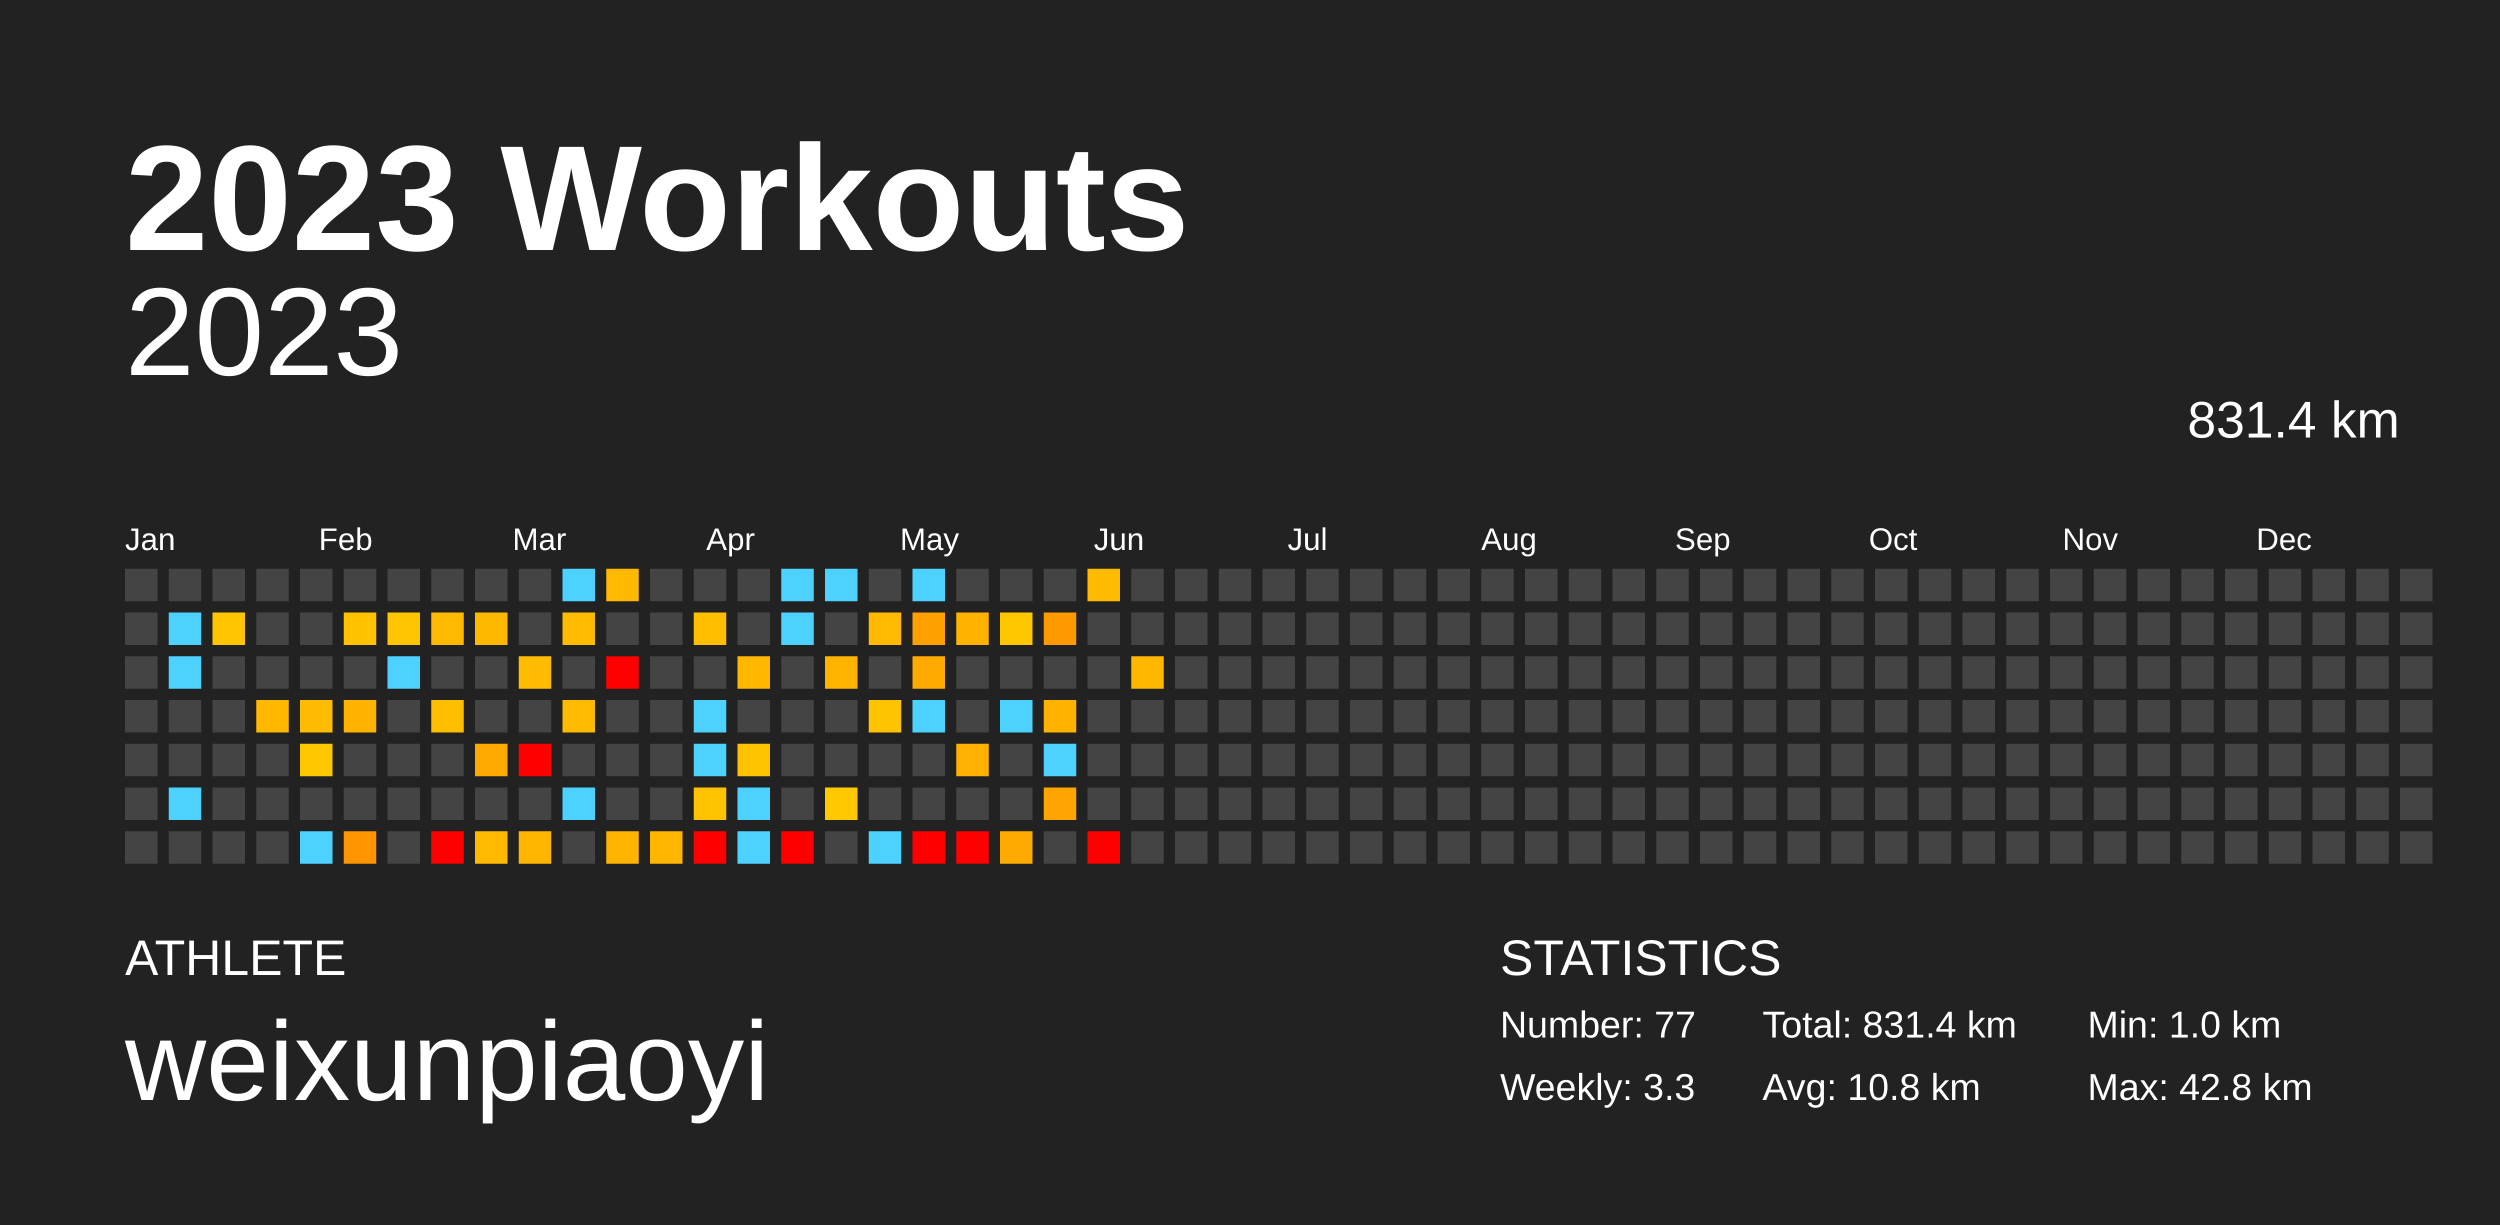
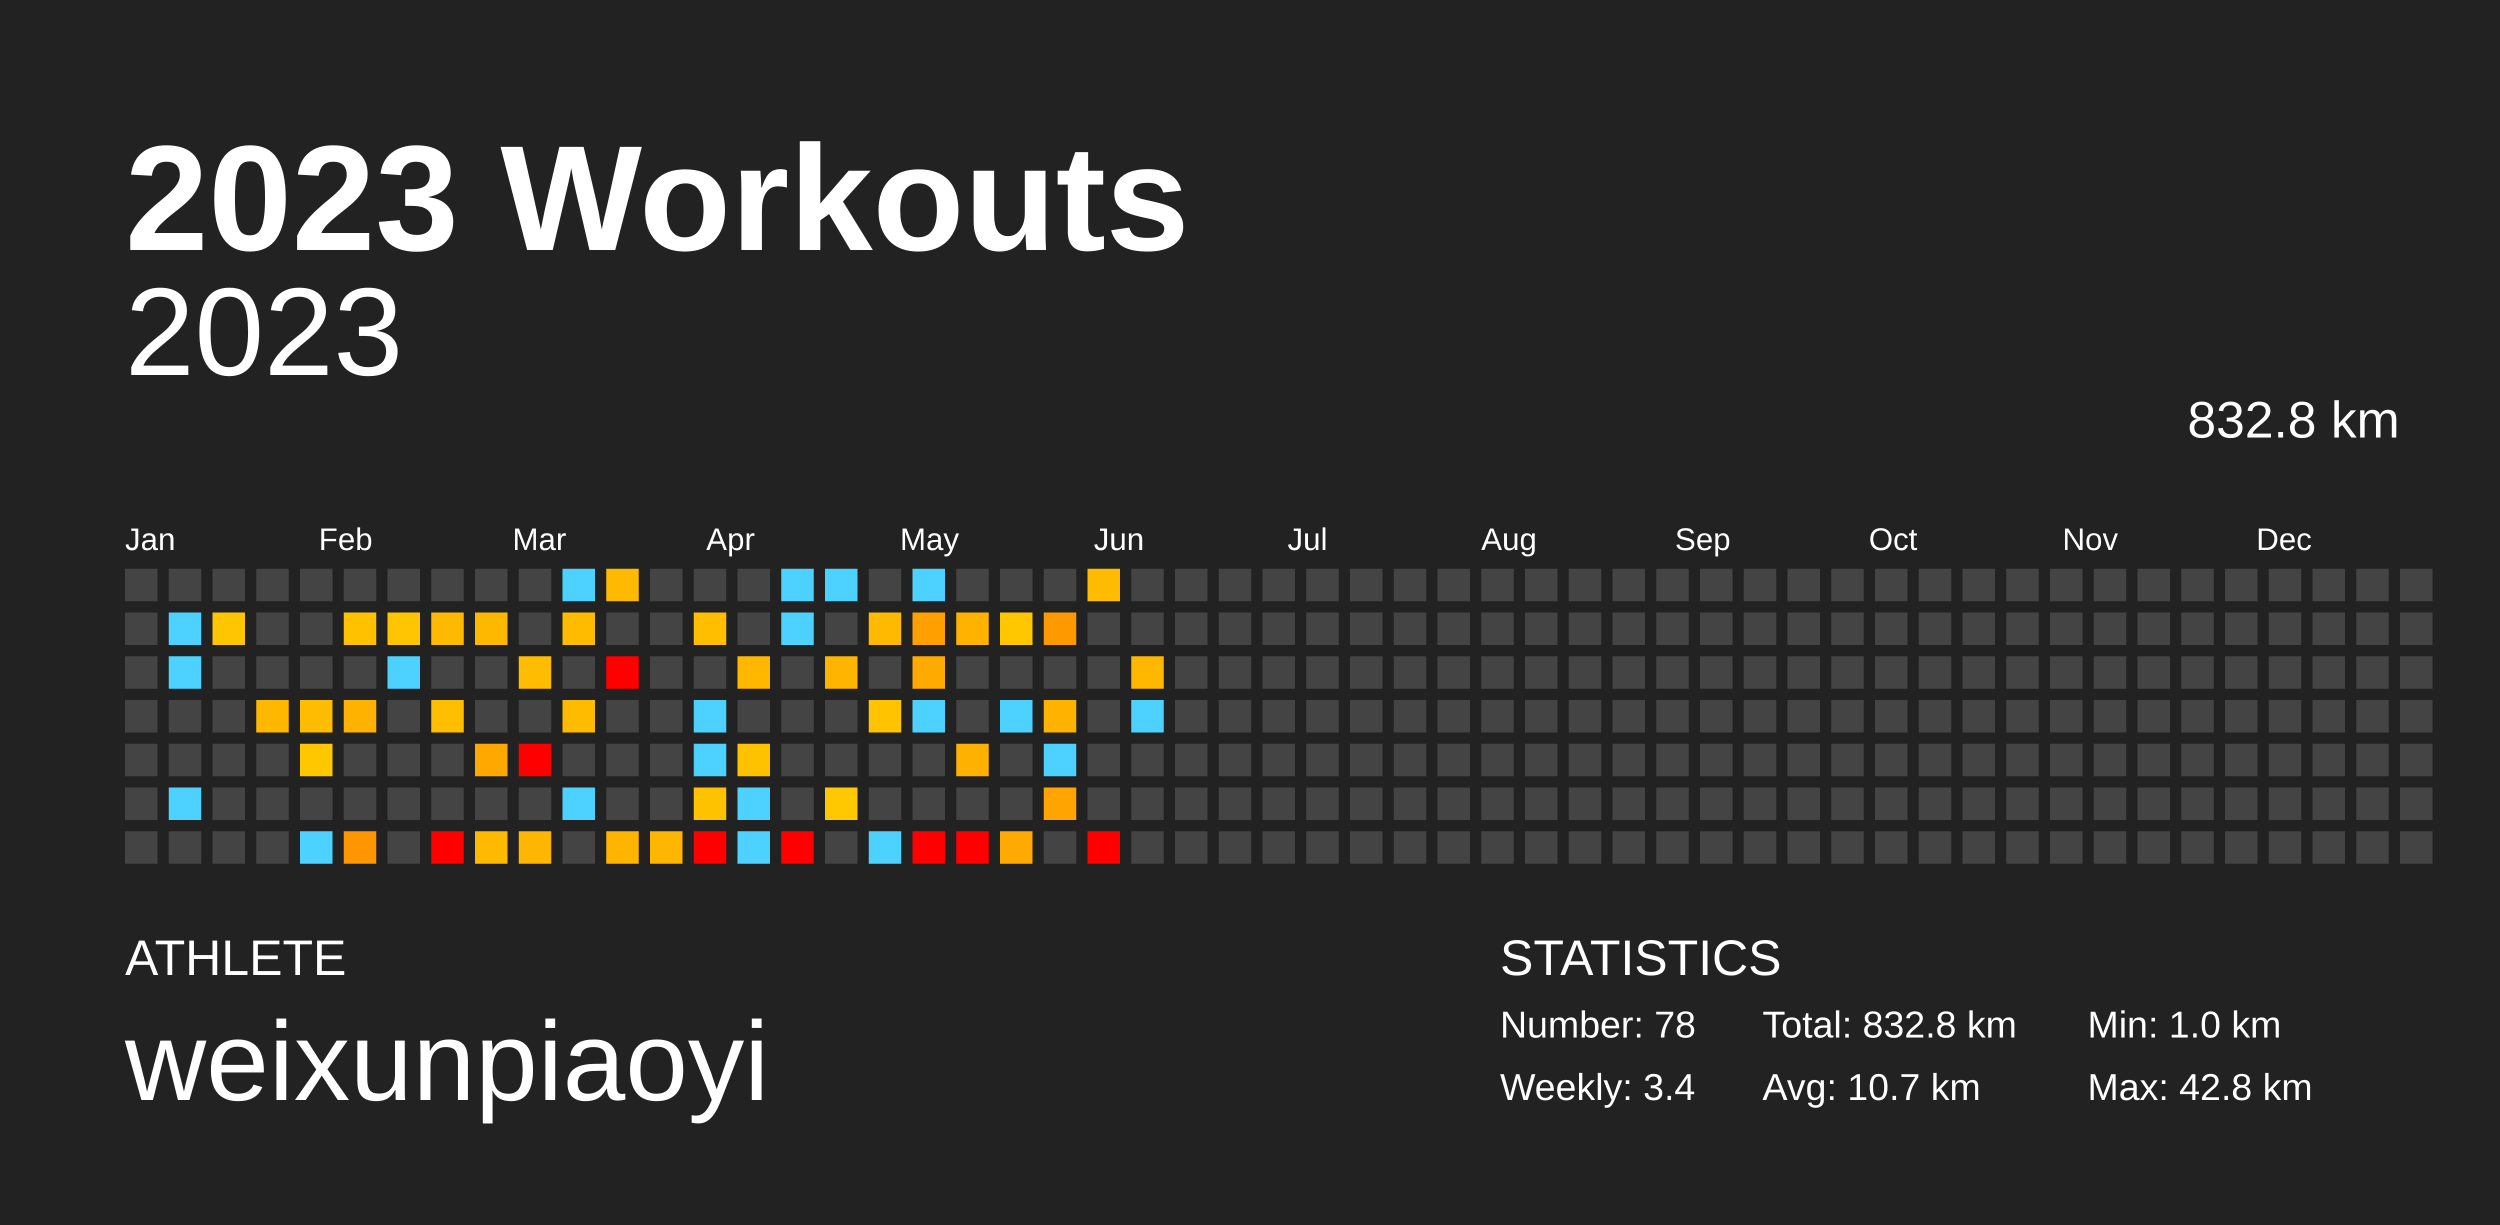
<svg xmlns="http://www.w3.org/2000/svg" baseProfile="full" height="98mm" version="1.1" viewBox="0,0,200,98" width="200mm">
  <defs />
  <rect fill="#222222" height="98" width="200" x="0" y="0" />
  <text fill="#FFFFFF" style="font-size:12px; font-family:Arial; font-weight:bold;" x="10" y="20">2023 Workouts</text>
  <text fill="#FFFFFF" style="font-size:4px; font-family:Arial" x="10" y="78">ATHLETE</text>
  <text fill="#FFFFFF" style="font-size:9px; font-family:Arial" x="10" y="88">weixunpiaoyi</text>
  <text fill="#FFFFFF" style="font-size:4px; font-family:Arial" x="120" y="78">STATISTICS</text>
-   <text fill="#FFFFFF" style="font-size:3px; font-family:Arial" x="120" y="83">Number: 77</text>
-   <text fill="#FFFFFF" style="font-size:3px; font-family:Arial" x="120" y="88">Weekly: 3.3</text>
-   <text fill="#FFFFFF" style="font-size:3px; font-family:Arial" x="141" y="83">Total: 831.4 km</text>
-   <text fill="#FFFFFF" style="font-size:3px; font-family:Arial" x="141" y="88">Avg: 10.8 km</text>
+   <text fill="#FFFFFF" style="font-size:3px; font-family:Arial" x="120" y="83">Number: 78</text>
+   <text fill="#FFFFFF" style="font-size:3px; font-family:Arial" x="120" y="88">Weekly: 3.4</text>
+   <text fill="#FFFFFF" style="font-size:3px; font-family:Arial" x="141" y="83">Total: 832.8 km</text>
+   <text fill="#FFFFFF" style="font-size:3px; font-family:Arial" x="141" y="88">Avg: 10.7 km</text>
  <text fill="#FFFFFF" style="font-size:3px; font-family:Arial" x="167" y="83">Min: 1.0 km</text>
  <text fill="#FFFFFF" style="font-size:3px; font-family:Arial" x="167" y="88">Max: 42.8 km</text>
  <text alignment-baseline="hanging" fill="#FFFFFF" style="font-size:10.0px; font-family:Arial;" x="10" y="30">2023</text>
-   <text alignment-baseline="hanging" fill="#FFFFFF" style="font-size:4.125px; font-family:Arial;" x="175" y="35">831.4 km</text>
+   <text alignment-baseline="hanging" fill="#FFFFFF" style="font-size:4.125px; font-family:Arial;" x="175" y="35">832.8 km</text>
  <text fill="#FFFFFF" style="font-size:2.5px; font-family:Arial" x="10.0" y="44">Jan</text>
  <text fill="#FFFFFF" style="font-size:2.5px; font-family:Arial" x="25.5" y="44">Feb</text>
  <text fill="#FFFFFF" style="font-size:2.5px; font-family:Arial" x="41.0" y="44">Mar</text>
  <text fill="#FFFFFF" style="font-size:2.5px; font-family:Arial" x="56.5" y="44">Apr</text>
  <text fill="#FFFFFF" style="font-size:2.5px; font-family:Arial" x="72.0" y="44">May</text>
  <text fill="#FFFFFF" style="font-size:2.5px; font-family:Arial" x="87.5" y="44">Jun</text>
  <text fill="#FFFFFF" style="font-size:2.5px; font-family:Arial" x="103.0" y="44">Jul</text>
  <text fill="#FFFFFF" style="font-size:2.5px; font-family:Arial" x="118.5" y="44">Aug</text>
  <text fill="#FFFFFF" style="font-size:2.5px; font-family:Arial" x="134.0" y="44">Sep</text>
  <text fill="#FFFFFF" style="font-size:2.5px; font-family:Arial" x="149.5" y="44">Oct</text>
  <text fill="#FFFFFF" style="font-size:2.5px; font-family:Arial" x="165.0" y="44">Nov</text>
  <text fill="#FFFFFF" style="font-size:2.5px; font-family:Arial" x="180.5" y="44">Dec</text>
  <rect fill="#444444" height="2.6" width="2.6" x="10.0" y="45.5" />
  <rect fill="#444444" height="2.6" width="2.6" x="10.0" y="49.0" />
  <rect fill="#444444" height="2.6" width="2.6" x="10.0" y="52.5" />
  <rect fill="#444444" height="2.6" width="2.6" x="10.0" y="56.0" />
  <rect fill="#444444" height="2.6" width="2.6" x="10.0" y="59.5" />
  <rect fill="#444444" height="2.6" width="2.6" x="10.0" y="63.0" />
  <rect fill="#444444" height="2.6" width="2.6" x="10.0" y="66.5" />
  <rect fill="#444444" height="2.6" width="2.6" x="13.5" y="45.5" />
  <rect fill="#4dd2ff" height="2.6" width="2.6" x="13.5" y="49.0" />
  <rect fill="#4dd2ff" height="2.6" width="2.6" x="13.5" y="52.5" />
  <rect fill="#444444" height="2.6" width="2.6" x="13.5" y="56.0" />
  <rect fill="#444444" height="2.6" width="2.6" x="13.5" y="59.5" />
  <rect fill="#4dd2ff" height="2.6" width="2.6" x="13.5" y="63.0" />
  <rect fill="#444444" height="2.6" width="2.6" x="13.5" y="66.5" />
  <rect fill="#444444" height="2.6" width="2.6" x="17.0" y="45.5" />
  <rect fill="#ffc500" height="2.6" width="2.6" x="17.0" y="49.0" />
  <rect fill="#444444" height="2.6" width="2.6" x="17.0" y="52.5" />
  <rect fill="#444444" height="2.6" width="2.6" x="17.0" y="56.0" />
  <rect fill="#444444" height="2.6" width="2.6" x="17.0" y="59.5" />
  <rect fill="#444444" height="2.6" width="2.6" x="17.0" y="63.0" />
  <rect fill="#444444" height="2.6" width="2.6" x="17.0" y="66.5" />
  <rect fill="#444444" height="2.6" width="2.6" x="20.5" y="45.5" />
  <rect fill="#444444" height="2.6" width="2.6" x="20.5" y="49.0" />
  <rect fill="#444444" height="2.6" width="2.6" x="20.5" y="52.5" />
  <rect fill="#ffb700" height="2.6" width="2.6" x="20.5" y="56.0" />
  <rect fill="#444444" height="2.6" width="2.6" x="20.5" y="59.5" />
  <rect fill="#444444" height="2.6" width="2.6" x="20.5" y="63.0" />
  <rect fill="#444444" height="2.6" width="2.6" x="20.5" y="66.5" />
  <rect fill="#444444" height="2.6" width="2.6" x="24.0" y="45.5" />
  <rect fill="#444444" height="2.6" width="2.6" x="24.0" y="49.0" />
  <rect fill="#444444" height="2.6" width="2.6" x="24.0" y="52.5" />
  <rect fill="#ffbc00" height="2.6" width="2.6" x="24.0" y="56.0" />
  <rect fill="#ffc700" height="2.6" width="2.6" x="24.0" y="59.5" />
  <rect fill="#444444" height="2.6" width="2.6" x="24.0" y="63.0" />
  <rect fill="#4dd2ff" height="2.6" width="2.6" x="24.0" y="66.5" />
  <rect fill="#444444" height="2.6" width="2.6" x="27.5" y="45.5" />
  <rect fill="#ffc100" height="2.6" width="2.6" x="27.5" y="49.0" />
  <rect fill="#444444" height="2.6" width="2.6" x="27.5" y="52.5" />
  <rect fill="#ffb200" height="2.6" width="2.6" x="27.5" y="56.0" />
  <rect fill="#444444" height="2.6" width="2.6" x="27.5" y="59.5" />
  <rect fill="#444444" height="2.6" width="2.6" x="27.5" y="63.0" />
  <rect fill="#ff9500" height="2.6" width="2.6" x="27.5" y="66.5" />
  <rect fill="#444444" height="2.6" width="2.6" x="31.0" y="45.5" />
  <rect fill="#ffc500" height="2.6" width="2.6" x="31.0" y="49.0" />
  <rect fill="#4dd2ff" height="2.6" width="2.6" x="31.0" y="52.5" />
  <rect fill="#444444" height="2.6" width="2.6" x="31.0" y="56.0" />
  <rect fill="#444444" height="2.6" width="2.6" x="31.0" y="59.5" />
  <rect fill="#444444" height="2.6" width="2.6" x="31.0" y="63.0" />
  <rect fill="#444444" height="2.6" width="2.6" x="31.0" y="66.5" />
  <rect fill="#444444" height="2.6" width="2.6" x="34.5" y="45.5" />
  <rect fill="#ffba00" height="2.6" width="2.6" x="34.5" y="49.0" />
  <rect fill="#444444" height="2.6" width="2.6" x="34.5" y="52.5" />
  <rect fill="#ffbf00" height="2.6" width="2.6" x="34.5" y="56.0" />
  <rect fill="#444444" height="2.6" width="2.6" x="34.5" y="59.5" />
  <rect fill="#444444" height="2.6" width="2.6" x="34.5" y="63.0" />
  <rect fill="red" height="2.6" width="2.6" x="34.5" y="66.5" />
  <rect fill="#444444" height="2.6" width="2.6" x="38.0" y="45.5" />
  <rect fill="#ffb800" height="2.6" width="2.6" x="38.0" y="49.0" />
  <rect fill="#444444" height="2.6" width="2.6" x="38.0" y="52.5" />
  <rect fill="#444444" height="2.6" width="2.6" x="38.0" y="56.0" />
  <rect fill="#ffa900" height="2.6" width="2.6" x="38.0" y="59.5" />
  <rect fill="#444444" height="2.6" width="2.6" x="38.0" y="63.0" />
  <rect fill="#ffba00" height="2.6" width="2.6" x="38.0" y="66.5" />
  <rect fill="#444444" height="2.6" width="2.6" x="41.5" y="45.5" />
  <rect fill="#444444" height="2.6" width="2.6" x="41.5" y="49.0" />
  <rect fill="#ffbc00" height="2.6" width="2.6" x="41.5" y="52.5" />
  <rect fill="#444444" height="2.6" width="2.6" x="41.5" y="56.0" />
  <rect fill="red" height="2.6" width="2.6" x="41.5" y="59.5" />
  <rect fill="#444444" height="2.6" width="2.6" x="41.5" y="63.0" />
  <rect fill="#ffb600" height="2.6" width="2.6" x="41.5" y="66.5" />
  <rect fill="#4dd2ff" height="2.6" width="2.6" x="45.0" y="45.5" />
  <rect fill="#ffbb00" height="2.6" width="2.6" x="45.0" y="49.0" />
  <rect fill="#444444" height="2.6" width="2.6" x="45.0" y="52.5" />
  <rect fill="#ffbb00" height="2.6" width="2.6" x="45.0" y="56.0" />
  <rect fill="#444444" height="2.6" width="2.6" x="45.0" y="59.5" />
  <rect fill="#4dd2ff" height="2.6" width="2.6" x="45.0" y="63.0" />
  <rect fill="#444444" height="2.6" width="2.6" x="45.0" y="66.5" />
  <rect fill="#ffb900" height="2.6" width="2.6" x="48.5" y="45.5" />
  <rect fill="#444444" height="2.6" width="2.6" x="48.5" y="49.0" />
  <rect fill="red" height="2.6" width="2.6" x="48.5" y="52.5" />
  <rect fill="#444444" height="2.6" width="2.6" x="48.5" y="56.0" />
  <rect fill="#444444" height="2.6" width="2.6" x="48.5" y="59.5" />
  <rect fill="#444444" height="2.6" width="2.6" x="48.5" y="63.0" />
  <rect fill="#ffb500" height="2.6" width="2.6" x="48.5" y="66.5" />
  <rect fill="#444444" height="2.6" width="2.6" x="52.0" y="45.5" />
  <rect fill="#444444" height="2.6" width="2.6" x="52.0" y="49.0" />
  <rect fill="#444444" height="2.6" width="2.6" x="52.0" y="52.5" />
  <rect fill="#444444" height="2.6" width="2.6" x="52.0" y="56.0" />
  <rect fill="#444444" height="2.6" width="2.6" x="52.0" y="59.5" />
  <rect fill="#444444" height="2.6" width="2.6" x="52.0" y="63.0" />
  <rect fill="#ffb600" height="2.6" width="2.6" x="52.0" y="66.5" />
  <rect fill="#444444" height="2.6" width="2.6" x="55.5" y="45.5" />
  <rect fill="#ffbe00" height="2.6" width="2.6" x="55.5" y="49.0" />
  <rect fill="#444444" height="2.6" width="2.6" x="55.5" y="52.5" />
  <rect fill="#4dd2ff" height="2.6" width="2.6" x="55.5" y="56.0" />
  <rect fill="#4dd2ff" height="2.6" width="2.6" x="55.5" y="59.5" />
  <rect fill="#ffc200" height="2.6" width="2.6" x="55.5" y="63.0" />
  <rect fill="red" height="2.6" width="2.6" x="55.5" y="66.5" />
  <rect fill="#444444" height="2.6" width="2.6" x="59.0" y="45.5" />
  <rect fill="#444444" height="2.6" width="2.6" x="59.0" y="49.0" />
  <rect fill="#ffb700" height="2.6" width="2.6" x="59.0" y="52.5" />
  <rect fill="#444444" height="2.6" width="2.6" x="59.0" y="56.0" />
  <rect fill="#ffc200" height="2.6" width="2.6" x="59.0" y="59.5" />
  <rect fill="#4dd2ff" height="2.6" width="2.6" x="59.0" y="63.0" />
  <rect fill="#4dd2ff" height="2.6" width="2.6" x="59.0" y="66.5" />
  <rect fill="#4dd2ff" height="2.6" width="2.6" x="62.5" y="45.5" />
  <rect fill="#4dd2ff" height="2.6" width="2.6" x="62.5" y="49.0" />
  <rect fill="#444444" height="2.6" width="2.6" x="62.5" y="52.5" />
  <rect fill="#444444" height="2.6" width="2.6" x="62.5" y="56.0" />
  <rect fill="#444444" height="2.6" width="2.6" x="62.5" y="59.5" />
  <rect fill="#444444" height="2.6" width="2.6" x="62.5" y="63.0" />
  <rect fill="red" height="2.6" width="2.6" x="62.5" y="66.5" />
  <rect fill="#4dd2ff" height="2.6" width="2.6" x="66.0" y="45.5" />
  <rect fill="#444444" height="2.6" width="2.6" x="66.0" y="49.0" />
  <rect fill="#ffb500" height="2.6" width="2.6" x="66.0" y="52.5" />
  <rect fill="#444444" height="2.6" width="2.6" x="66.0" y="56.0" />
  <rect fill="#444444" height="2.6" width="2.6" x="66.0" y="59.5" />
  <rect fill="#ffc800" height="2.6" width="2.6" x="66.0" y="63.0" />
  <rect fill="#444444" height="2.6" width="2.6" x="66.0" y="66.5" />
  <rect fill="#444444" height="2.6" width="2.6" x="69.5" y="45.5" />
  <rect fill="#ffb900" height="2.6" width="2.6" x="69.5" y="49.0" />
  <rect fill="#444444" height="2.6" width="2.6" x="69.5" y="52.5" />
  <rect fill="#ffc300" height="2.6" width="2.6" x="69.5" y="56.0" />
  <rect fill="#444444" height="2.6" width="2.6" x="69.5" y="59.5" />
  <rect fill="#444444" height="2.6" width="2.6" x="69.5" y="63.0" />
  <rect fill="#4dd2ff" height="2.6" width="2.6" x="69.5" y="66.5" />
  <rect fill="#4dd2ff" height="2.6" width="2.6" x="73.0" y="45.5" />
  <rect fill="#ffa000" height="2.6" width="2.6" x="73.0" y="49.0" />
  <rect fill="#ffaa00" height="2.6" width="2.6" x="73.0" y="52.5" />
  <rect fill="#4dd2ff" height="2.6" width="2.6" x="73.0" y="56.0" />
  <rect fill="#444444" height="2.6" width="2.6" x="73.0" y="59.5" />
  <rect fill="#444444" height="2.6" width="2.6" x="73.0" y="63.0" />
  <rect fill="red" height="2.6" width="2.6" x="73.0" y="66.5" />
  <rect fill="#444444" height="2.6" width="2.6" x="76.5" y="45.5" />
  <rect fill="#ffb200" height="2.6" width="2.6" x="76.5" y="49.0" />
  <rect fill="#444444" height="2.6" width="2.6" x="76.5" y="52.5" />
  <rect fill="#444444" height="2.6" width="2.6" x="76.5" y="56.0" />
  <rect fill="#ffb100" height="2.6" width="2.6" x="76.5" y="59.5" />
  <rect fill="#444444" height="2.6" width="2.6" x="76.5" y="63.0" />
  <rect fill="red" height="2.6" width="2.6" x="76.5" y="66.5" />
  <rect fill="#444444" height="2.6" width="2.6" x="80.0" y="45.5" />
  <rect fill="#ffc700" height="2.6" width="2.6" x="80.0" y="49.0" />
  <rect fill="#444444" height="2.6" width="2.6" x="80.0" y="52.5" />
  <rect fill="#4dd2ff" height="2.6" width="2.6" x="80.0" y="56.0" />
  <rect fill="#444444" height="2.6" width="2.6" x="80.0" y="59.5" />
  <rect fill="#444444" height="2.6" width="2.6" x="80.0" y="63.0" />
  <rect fill="#ffaa00" height="2.6" width="2.6" x="80.0" y="66.5" />
  <rect fill="#444444" height="2.6" width="2.6" x="83.5" y="45.5" />
  <rect fill="#ff9900" height="2.6" width="2.6" x="83.5" y="49.0" />
  <rect fill="#444444" height="2.6" width="2.6" x="83.5" y="52.5" />
  <rect fill="#ffb200" height="2.6" width="2.6" x="83.5" y="56.0" />
  <rect fill="#4dd2ff" height="2.6" width="2.6" x="83.5" y="59.5" />
  <rect fill="#ffa400" height="2.6" width="2.6" x="83.5" y="63.0" />
  <rect fill="#444444" height="2.6" width="2.6" x="83.5" y="66.5" />
  <rect fill="#ffbb00" height="2.6" width="2.6" x="87.0" y="45.5" />
  <rect fill="#444444" height="2.6" width="2.6" x="87.0" y="49.0" />
  <rect fill="#444444" height="2.6" width="2.6" x="87.0" y="52.5" />
  <rect fill="#444444" height="2.6" width="2.6" x="87.0" y="56.0" />
  <rect fill="#444444" height="2.6" width="2.6" x="87.0" y="59.5" />
  <rect fill="#444444" height="2.6" width="2.6" x="87.0" y="63.0" />
  <rect fill="red" height="2.6" width="2.6" x="87.0" y="66.5" />
  <rect fill="#444444" height="2.6" width="2.6" x="90.5" y="45.5" />
  <rect fill="#444444" height="2.6" width="2.6" x="90.5" y="49.0" />
  <rect fill="#ffb700" height="2.6" width="2.6" x="90.5" y="52.5" />
-   <rect fill="#444444" height="2.6" width="2.6" x="90.5" y="56.0" />
+   <rect fill="#4dd2ff" height="2.6" width="2.6" x="90.5" y="56.0" />
  <rect fill="#444444" height="2.6" width="2.6" x="90.5" y="59.5" />
  <rect fill="#444444" height="2.6" width="2.6" x="90.5" y="63.0" />
  <rect fill="#444444" height="2.6" width="2.6" x="90.5" y="66.5" />
  <rect fill="#444444" height="2.6" width="2.6" x="94.0" y="45.5" />
  <rect fill="#444444" height="2.6" width="2.6" x="94.0" y="49.0" />
  <rect fill="#444444" height="2.6" width="2.6" x="94.0" y="52.5" />
  <rect fill="#444444" height="2.6" width="2.6" x="94.0" y="56.0" />
  <rect fill="#444444" height="2.6" width="2.6" x="94.0" y="59.5" />
  <rect fill="#444444" height="2.6" width="2.6" x="94.0" y="63.0" />
  <rect fill="#444444" height="2.6" width="2.6" x="94.0" y="66.5" />
  <rect fill="#444444" height="2.6" width="2.6" x="97.5" y="45.5" />
  <rect fill="#444444" height="2.6" width="2.6" x="97.5" y="49.0" />
  <rect fill="#444444" height="2.6" width="2.6" x="97.5" y="52.5" />
  <rect fill="#444444" height="2.6" width="2.6" x="97.5" y="56.0" />
  <rect fill="#444444" height="2.6" width="2.6" x="97.5" y="59.5" />
  <rect fill="#444444" height="2.6" width="2.6" x="97.5" y="63.0" />
  <rect fill="#444444" height="2.6" width="2.6" x="97.5" y="66.5" />
  <rect fill="#444444" height="2.6" width="2.6" x="101.0" y="45.5" />
  <rect fill="#444444" height="2.6" width="2.6" x="101.0" y="49.0" />
  <rect fill="#444444" height="2.6" width="2.6" x="101.0" y="52.5" />
  <rect fill="#444444" height="2.6" width="2.6" x="101.0" y="56.0" />
  <rect fill="#444444" height="2.6" width="2.6" x="101.0" y="59.5" />
  <rect fill="#444444" height="2.6" width="2.6" x="101.0" y="63.0" />
  <rect fill="#444444" height="2.6" width="2.6" x="101.0" y="66.5" />
  <rect fill="#444444" height="2.6" width="2.6" x="104.5" y="45.5" />
  <rect fill="#444444" height="2.6" width="2.6" x="104.5" y="49.0" />
  <rect fill="#444444" height="2.6" width="2.6" x="104.5" y="52.5" />
  <rect fill="#444444" height="2.6" width="2.6" x="104.5" y="56.0" />
  <rect fill="#444444" height="2.6" width="2.6" x="104.5" y="59.5" />
  <rect fill="#444444" height="2.6" width="2.6" x="104.5" y="63.0" />
  <rect fill="#444444" height="2.6" width="2.6" x="104.5" y="66.5" />
  <rect fill="#444444" height="2.6" width="2.6" x="108.0" y="45.5" />
  <rect fill="#444444" height="2.6" width="2.6" x="108.0" y="49.0" />
  <rect fill="#444444" height="2.6" width="2.6" x="108.0" y="52.5" />
  <rect fill="#444444" height="2.6" width="2.6" x="108.0" y="56.0" />
  <rect fill="#444444" height="2.6" width="2.6" x="108.0" y="59.5" />
  <rect fill="#444444" height="2.6" width="2.6" x="108.0" y="63.0" />
  <rect fill="#444444" height="2.6" width="2.6" x="108.0" y="66.5" />
  <rect fill="#444444" height="2.6" width="2.6" x="111.5" y="45.5" />
  <rect fill="#444444" height="2.6" width="2.6" x="111.5" y="49.0" />
  <rect fill="#444444" height="2.6" width="2.6" x="111.5" y="52.5" />
  <rect fill="#444444" height="2.6" width="2.6" x="111.5" y="56.0" />
  <rect fill="#444444" height="2.6" width="2.6" x="111.5" y="59.5" />
  <rect fill="#444444" height="2.6" width="2.6" x="111.5" y="63.0" />
  <rect fill="#444444" height="2.6" width="2.6" x="111.5" y="66.5" />
  <rect fill="#444444" height="2.6" width="2.6" x="115.0" y="45.5" />
  <rect fill="#444444" height="2.6" width="2.6" x="115.0" y="49.0" />
  <rect fill="#444444" height="2.6" width="2.6" x="115.0" y="52.5" />
  <rect fill="#444444" height="2.6" width="2.6" x="115.0" y="56.0" />
  <rect fill="#444444" height="2.6" width="2.6" x="115.0" y="59.5" />
  <rect fill="#444444" height="2.6" width="2.6" x="115.0" y="63.0" />
  <rect fill="#444444" height="2.6" width="2.6" x="115.0" y="66.5" />
  <rect fill="#444444" height="2.6" width="2.6" x="118.5" y="45.5" />
  <rect fill="#444444" height="2.6" width="2.6" x="118.5" y="49.0" />
  <rect fill="#444444" height="2.6" width="2.6" x="118.5" y="52.5" />
  <rect fill="#444444" height="2.6" width="2.6" x="118.5" y="56.0" />
  <rect fill="#444444" height="2.6" width="2.6" x="118.5" y="59.5" />
  <rect fill="#444444" height="2.6" width="2.6" x="118.5" y="63.0" />
  <rect fill="#444444" height="2.6" width="2.6" x="118.5" y="66.5" />
  <rect fill="#444444" height="2.6" width="2.6" x="122.0" y="45.5" />
  <rect fill="#444444" height="2.6" width="2.6" x="122.0" y="49.0" />
  <rect fill="#444444" height="2.6" width="2.6" x="122.0" y="52.5" />
  <rect fill="#444444" height="2.6" width="2.6" x="122.0" y="56.0" />
  <rect fill="#444444" height="2.6" width="2.6" x="122.0" y="59.5" />
  <rect fill="#444444" height="2.6" width="2.6" x="122.0" y="63.0" />
  <rect fill="#444444" height="2.6" width="2.6" x="122.0" y="66.5" />
  <rect fill="#444444" height="2.6" width="2.6" x="125.5" y="45.5" />
  <rect fill="#444444" height="2.6" width="2.6" x="125.5" y="49.0" />
  <rect fill="#444444" height="2.6" width="2.6" x="125.5" y="52.5" />
  <rect fill="#444444" height="2.6" width="2.6" x="125.5" y="56.0" />
  <rect fill="#444444" height="2.6" width="2.6" x="125.5" y="59.5" />
  <rect fill="#444444" height="2.6" width="2.6" x="125.5" y="63.0" />
  <rect fill="#444444" height="2.6" width="2.6" x="125.5" y="66.5" />
  <rect fill="#444444" height="2.6" width="2.6" x="129.0" y="45.5" />
  <rect fill="#444444" height="2.6" width="2.6" x="129.0" y="49.0" />
  <rect fill="#444444" height="2.6" width="2.6" x="129.0" y="52.5" />
  <rect fill="#444444" height="2.6" width="2.6" x="129.0" y="56.0" />
  <rect fill="#444444" height="2.6" width="2.6" x="129.0" y="59.5" />
  <rect fill="#444444" height="2.6" width="2.6" x="129.0" y="63.0" />
  <rect fill="#444444" height="2.6" width="2.6" x="129.0" y="66.5" />
  <rect fill="#444444" height="2.6" width="2.6" x="132.5" y="45.5" />
  <rect fill="#444444" height="2.6" width="2.6" x="132.5" y="49.0" />
  <rect fill="#444444" height="2.6" width="2.6" x="132.5" y="52.5" />
  <rect fill="#444444" height="2.6" width="2.6" x="132.5" y="56.0" />
  <rect fill="#444444" height="2.6" width="2.6" x="132.5" y="59.5" />
  <rect fill="#444444" height="2.6" width="2.6" x="132.5" y="63.0" />
  <rect fill="#444444" height="2.6" width="2.6" x="132.5" y="66.5" />
  <rect fill="#444444" height="2.6" width="2.6" x="136.0" y="45.5" />
  <rect fill="#444444" height="2.6" width="2.6" x="136.0" y="49.0" />
  <rect fill="#444444" height="2.6" width="2.6" x="136.0" y="52.5" />
  <rect fill="#444444" height="2.6" width="2.6" x="136.0" y="56.0" />
  <rect fill="#444444" height="2.6" width="2.6" x="136.0" y="59.5" />
  <rect fill="#444444" height="2.6" width="2.6" x="136.0" y="63.0" />
  <rect fill="#444444" height="2.6" width="2.6" x="136.0" y="66.5" />
  <rect fill="#444444" height="2.6" width="2.6" x="139.5" y="45.5" />
  <rect fill="#444444" height="2.6" width="2.6" x="139.5" y="49.0" />
  <rect fill="#444444" height="2.6" width="2.6" x="139.5" y="52.5" />
  <rect fill="#444444" height="2.6" width="2.6" x="139.5" y="56.0" />
  <rect fill="#444444" height="2.6" width="2.6" x="139.5" y="59.5" />
  <rect fill="#444444" height="2.6" width="2.6" x="139.5" y="63.0" />
  <rect fill="#444444" height="2.6" width="2.6" x="139.5" y="66.5" />
  <rect fill="#444444" height="2.6" width="2.6" x="143.0" y="45.5" />
  <rect fill="#444444" height="2.6" width="2.6" x="143.0" y="49.0" />
  <rect fill="#444444" height="2.6" width="2.6" x="143.0" y="52.5" />
  <rect fill="#444444" height="2.6" width="2.6" x="143.0" y="56.0" />
  <rect fill="#444444" height="2.6" width="2.6" x="143.0" y="59.5" />
  <rect fill="#444444" height="2.6" width="2.6" x="143.0" y="63.0" />
  <rect fill="#444444" height="2.6" width="2.6" x="143.0" y="66.5" />
  <rect fill="#444444" height="2.6" width="2.6" x="146.5" y="45.5" />
  <rect fill="#444444" height="2.6" width="2.6" x="146.5" y="49.0" />
  <rect fill="#444444" height="2.6" width="2.6" x="146.5" y="52.5" />
  <rect fill="#444444" height="2.6" width="2.6" x="146.5" y="56.0" />
  <rect fill="#444444" height="2.6" width="2.6" x="146.5" y="59.5" />
  <rect fill="#444444" height="2.6" width="2.6" x="146.5" y="63.0" />
  <rect fill="#444444" height="2.6" width="2.6" x="146.5" y="66.5" />
  <rect fill="#444444" height="2.6" width="2.6" x="150.0" y="45.5" />
  <rect fill="#444444" height="2.6" width="2.6" x="150.0" y="49.0" />
  <rect fill="#444444" height="2.6" width="2.6" x="150.0" y="52.5" />
  <rect fill="#444444" height="2.6" width="2.6" x="150.0" y="56.0" />
  <rect fill="#444444" height="2.6" width="2.6" x="150.0" y="59.5" />
  <rect fill="#444444" height="2.6" width="2.6" x="150.0" y="63.0" />
  <rect fill="#444444" height="2.6" width="2.6" x="150.0" y="66.5" />
  <rect fill="#444444" height="2.6" width="2.6" x="153.5" y="45.5" />
  <rect fill="#444444" height="2.6" width="2.6" x="153.5" y="49.0" />
  <rect fill="#444444" height="2.6" width="2.6" x="153.5" y="52.5" />
  <rect fill="#444444" height="2.6" width="2.6" x="153.5" y="56.0" />
  <rect fill="#444444" height="2.6" width="2.6" x="153.5" y="59.5" />
  <rect fill="#444444" height="2.6" width="2.6" x="153.5" y="63.0" />
  <rect fill="#444444" height="2.6" width="2.6" x="153.5" y="66.5" />
  <rect fill="#444444" height="2.6" width="2.6" x="157.0" y="45.5" />
  <rect fill="#444444" height="2.6" width="2.6" x="157.0" y="49.0" />
  <rect fill="#444444" height="2.6" width="2.6" x="157.0" y="52.5" />
  <rect fill="#444444" height="2.6" width="2.6" x="157.0" y="56.0" />
  <rect fill="#444444" height="2.6" width="2.6" x="157.0" y="59.5" />
  <rect fill="#444444" height="2.6" width="2.6" x="157.0" y="63.0" />
  <rect fill="#444444" height="2.6" width="2.6" x="157.0" y="66.5" />
  <rect fill="#444444" height="2.6" width="2.6" x="160.5" y="45.5" />
  <rect fill="#444444" height="2.6" width="2.6" x="160.5" y="49.0" />
  <rect fill="#444444" height="2.6" width="2.6" x="160.5" y="52.5" />
  <rect fill="#444444" height="2.6" width="2.6" x="160.5" y="56.0" />
  <rect fill="#444444" height="2.6" width="2.6" x="160.5" y="59.5" />
  <rect fill="#444444" height="2.6" width="2.6" x="160.5" y="63.0" />
  <rect fill="#444444" height="2.6" width="2.6" x="160.5" y="66.5" />
  <rect fill="#444444" height="2.6" width="2.6" x="164.0" y="45.5" />
  <rect fill="#444444" height="2.6" width="2.6" x="164.0" y="49.0" />
  <rect fill="#444444" height="2.6" width="2.6" x="164.0" y="52.5" />
  <rect fill="#444444" height="2.6" width="2.6" x="164.0" y="56.0" />
  <rect fill="#444444" height="2.6" width="2.6" x="164.0" y="59.5" />
  <rect fill="#444444" height="2.6" width="2.6" x="164.0" y="63.0" />
  <rect fill="#444444" height="2.6" width="2.6" x="164.0" y="66.5" />
  <rect fill="#444444" height="2.6" width="2.6" x="167.5" y="45.5" />
  <rect fill="#444444" height="2.6" width="2.6" x="167.5" y="49.0" />
  <rect fill="#444444" height="2.6" width="2.6" x="167.5" y="52.5" />
  <rect fill="#444444" height="2.6" width="2.6" x="167.5" y="56.0" />
  <rect fill="#444444" height="2.6" width="2.6" x="167.5" y="59.5" />
  <rect fill="#444444" height="2.6" width="2.6" x="167.5" y="63.0" />
  <rect fill="#444444" height="2.6" width="2.6" x="167.5" y="66.5" />
  <rect fill="#444444" height="2.6" width="2.6" x="171.0" y="45.5" />
  <rect fill="#444444" height="2.6" width="2.6" x="171.0" y="49.0" />
  <rect fill="#444444" height="2.6" width="2.6" x="171.0" y="52.5" />
  <rect fill="#444444" height="2.6" width="2.6" x="171.0" y="56.0" />
  <rect fill="#444444" height="2.6" width="2.6" x="171.0" y="59.5" />
  <rect fill="#444444" height="2.6" width="2.6" x="171.0" y="63.0" />
  <rect fill="#444444" height="2.6" width="2.6" x="171.0" y="66.5" />
  <rect fill="#444444" height="2.6" width="2.6" x="174.5" y="45.5" />
  <rect fill="#444444" height="2.6" width="2.6" x="174.5" y="49.0" />
  <rect fill="#444444" height="2.6" width="2.6" x="174.5" y="52.5" />
  <rect fill="#444444" height="2.6" width="2.6" x="174.5" y="56.0" />
  <rect fill="#444444" height="2.6" width="2.6" x="174.5" y="59.5" />
  <rect fill="#444444" height="2.6" width="2.6" x="174.5" y="63.0" />
  <rect fill="#444444" height="2.6" width="2.6" x="174.5" y="66.5" />
  <rect fill="#444444" height="2.6" width="2.6" x="178.0" y="45.5" />
  <rect fill="#444444" height="2.6" width="2.6" x="178.0" y="49.0" />
  <rect fill="#444444" height="2.6" width="2.6" x="178.0" y="52.5" />
  <rect fill="#444444" height="2.6" width="2.6" x="178.0" y="56.0" />
  <rect fill="#444444" height="2.6" width="2.6" x="178.0" y="59.5" />
  <rect fill="#444444" height="2.6" width="2.6" x="178.0" y="63.0" />
  <rect fill="#444444" height="2.6" width="2.6" x="178.0" y="66.5" />
  <rect fill="#444444" height="2.6" width="2.6" x="181.5" y="45.5" />
  <rect fill="#444444" height="2.6" width="2.6" x="181.5" y="49.0" />
  <rect fill="#444444" height="2.6" width="2.6" x="181.5" y="52.5" />
  <rect fill="#444444" height="2.6" width="2.6" x="181.5" y="56.0" />
  <rect fill="#444444" height="2.6" width="2.6" x="181.5" y="59.5" />
  <rect fill="#444444" height="2.6" width="2.6" x="181.5" y="63.0" />
  <rect fill="#444444" height="2.6" width="2.6" x="181.5" y="66.5" />
  <rect fill="#444444" height="2.6" width="2.6" x="185.0" y="45.5" />
  <rect fill="#444444" height="2.6" width="2.6" x="185.0" y="49.0" />
  <rect fill="#444444" height="2.6" width="2.6" x="185.0" y="52.5" />
  <rect fill="#444444" height="2.6" width="2.6" x="185.0" y="56.0" />
  <rect fill="#444444" height="2.6" width="2.6" x="185.0" y="59.5" />
  <rect fill="#444444" height="2.6" width="2.6" x="185.0" y="63.0" />
  <rect fill="#444444" height="2.6" width="2.6" x="185.0" y="66.5" />
  <rect fill="#444444" height="2.6" width="2.6" x="188.5" y="45.5" />
  <rect fill="#444444" height="2.6" width="2.6" x="188.5" y="49.0" />
  <rect fill="#444444" height="2.6" width="2.6" x="188.5" y="52.5" />
  <rect fill="#444444" height="2.6" width="2.6" x="188.5" y="56.0" />
  <rect fill="#444444" height="2.6" width="2.6" x="188.5" y="59.5" />
  <rect fill="#444444" height="2.6" width="2.6" x="188.5" y="63.0" />
  <rect fill="#444444" height="2.6" width="2.6" x="188.5" y="66.5" />
  <rect fill="#444444" height="2.6" width="2.6" x="192.0" y="45.5" />
  <rect fill="#444444" height="2.6" width="2.6" x="192.0" y="49.0" />
  <rect fill="#444444" height="2.6" width="2.6" x="192.0" y="52.5" />
  <rect fill="#444444" height="2.6" width="2.6" x="192.0" y="56.0" />
  <rect fill="#444444" height="2.6" width="2.6" x="192.0" y="59.5" />
  <rect fill="#444444" height="2.6" width="2.6" x="192.0" y="63.0" />
  <rect fill="#444444" height="2.6" width="2.6" x="192.0" y="66.5" />
</svg>
